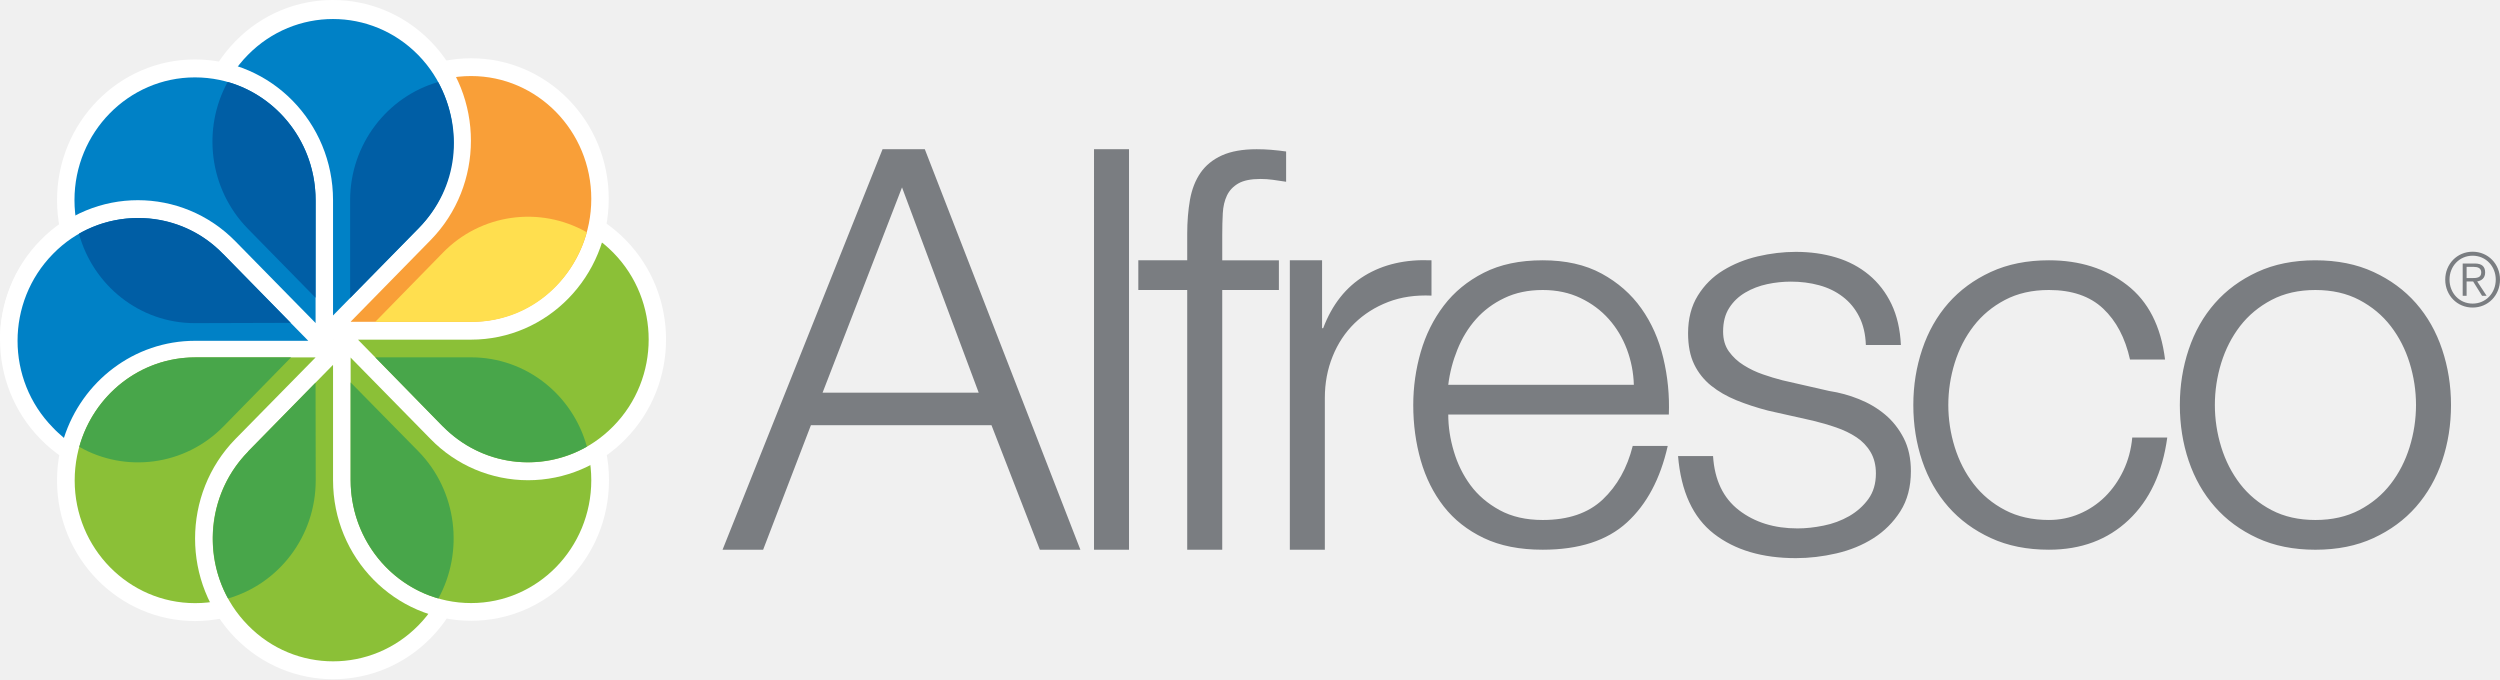
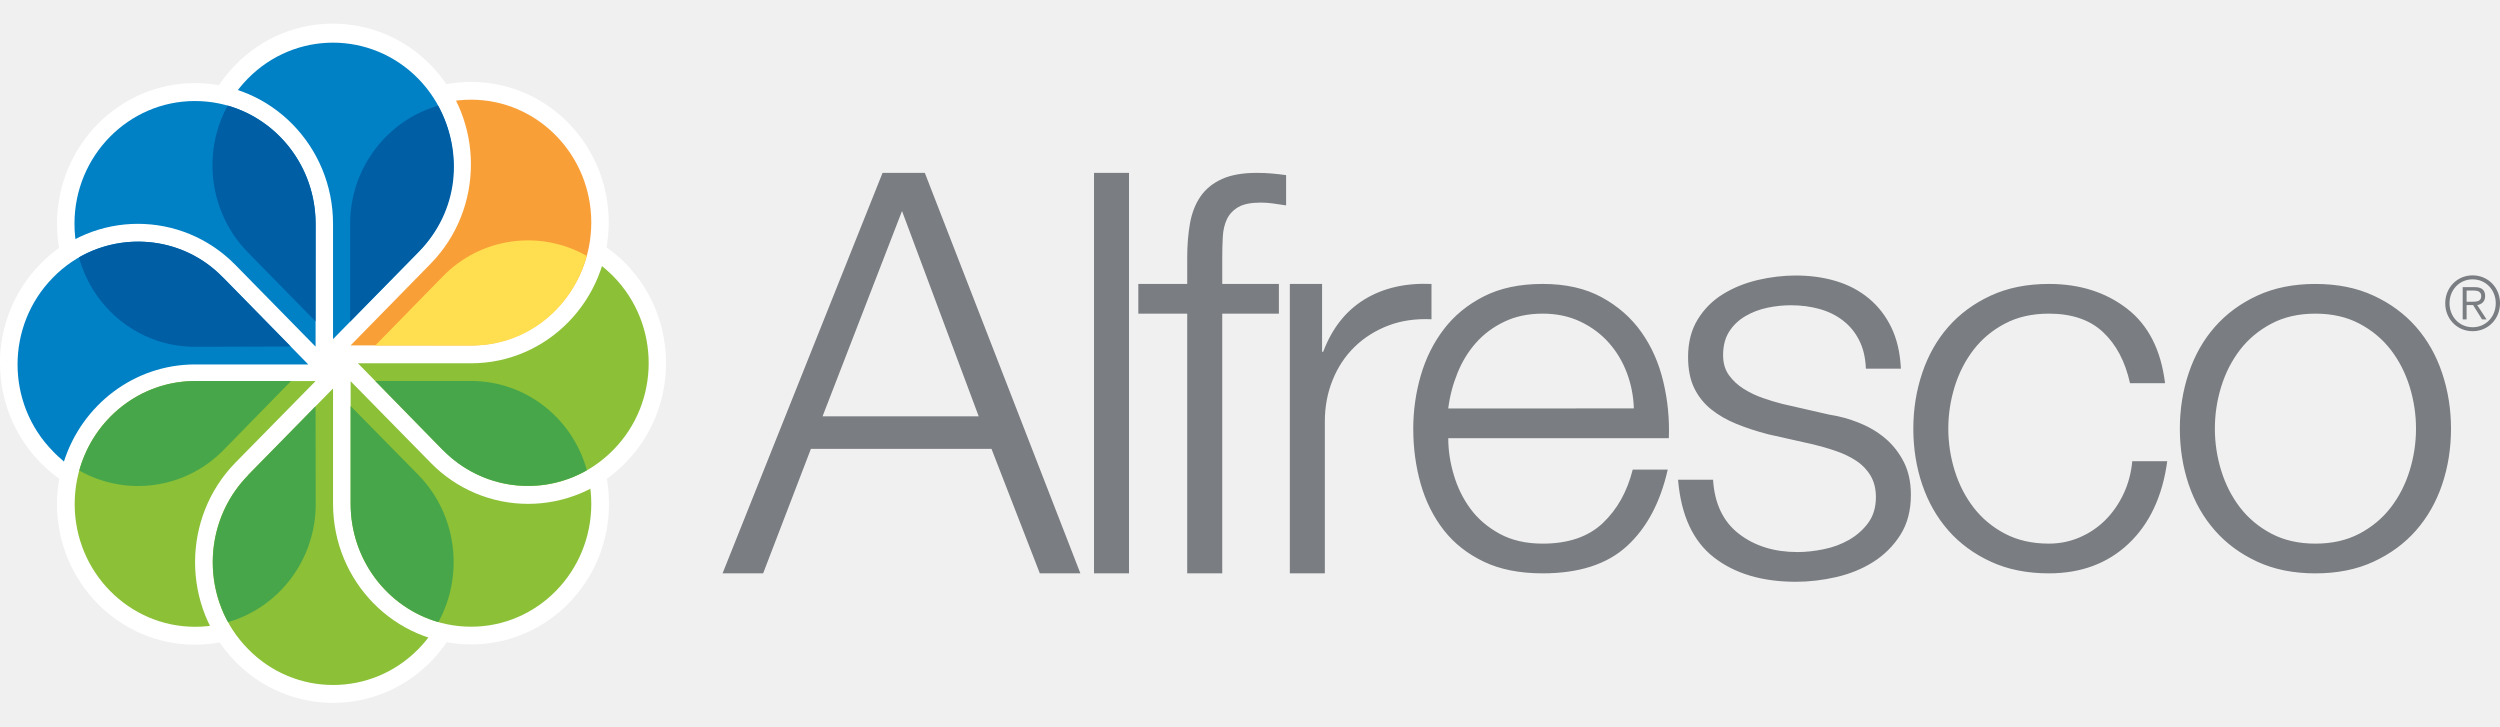
- <svg xmlns="http://www.w3.org/2000/svg" class="icon__logo" viewBox="-28.579 0.043 559.585 152.031">
+ <svg xmlns="http://www.w3.org/2000/svg" class="icon__logo" width="117" height="34" viewBox="-28.579 0.043 559.585 152.031">
  <path fill="#7A7D81" d="M133.156 123.088h9.08l10.694-27.868h40.42l10.82 27.868h9.078l-34.823-89.644h-9.457l-35.814 89.644zm40.167-81.102l17.165 45.95h-34.948l17.783-45.95zm42.974 81.102h7.834v-89.644h-7.833zm41.385-64.781h-12.68v-5.65c0-1.758.037-3.39.122-4.894.082-1.512.392-2.827.93-3.96.54-1.127 1.39-2.027 2.548-2.7 1.16-.667 2.82-1.003 4.98-1.003.91 0 1.823.064 2.736.187.907.126 1.903.272 2.98.44v-6.777a60.196 60.196 0 0 0-3.354-.374c-1-.084-2.075-.132-3.235-.132-3.153 0-5.744.464-7.777 1.38-2.03.92-3.63 2.22-4.788 3.89-1.16 1.68-1.943 3.69-2.364 6.027-.41 2.347-.62 4.9-.62 7.66v5.905h-10.944v6.65h10.943v58.132h7.841v-58.13h12.68v-6.65h.002zm2.448 64.781h7.835v-33.998c0-3.293.578-6.39 1.743-9.273 1.158-2.885 2.797-5.355 4.908-7.42 2.12-2.06 4.628-3.648 7.526-4.762 2.9-1.117 6.136-1.584 9.698-1.424v-7.903c-5.8-.252-10.797.895-14.985 3.45-4.184 2.56-7.27 6.466-9.264 11.742h-.245v-15.194h-7.217v64.78zm84.833-30.255a46.38 46.38 0 0 0-1.245-12.678c-.988-4.17-2.627-7.86-4.91-11.078-2.28-3.21-5.24-5.812-8.893-7.798-3.646-1.984-8.04-2.974-13.182-2.974s-9.536.93-13.184 2.787c-3.65 1.858-6.637 4.31-8.957 7.36-2.315 3.04-4.04 6.502-5.162 10.378a42.727 42.727 0 0 0-1.676 11.868c0 4.35.56 8.48 1.677 12.396 1.123 3.914 2.848 7.357 5.163 10.326 2.32 2.967 5.307 5.315 8.956 7.057 3.646 1.746 8.042 2.61 13.183 2.61 8.124 0 14.403-2.03 18.84-6.09 4.44-4.058 7.485-9.772 9.144-17.14h-7.836c-1.242 4.943-3.48 8.938-6.714 11.994-3.235 3.052-7.712 4.583-13.433 4.583-3.73 0-6.94-.734-9.64-2.203-2.693-1.474-4.872-3.338-6.53-5.585-1.655-2.246-2.9-4.772-3.724-7.562-.837-2.79-1.25-5.54-1.25-8.253h49.373v.003zm-49.375-6.66a31.01 31.01 0 0 1 2.053-7.89c1.04-2.582 2.422-4.853 4.164-6.81 1.743-1.957 3.856-3.537 6.35-4.72 2.482-1.195 5.34-1.797 8.576-1.797 3.15 0 5.968.603 8.458 1.796 2.49 1.186 4.603 2.765 6.343 4.722 1.74 1.956 3.086 4.214 4.04 6.74a24.634 24.634 0 0 1 1.558 7.958l-41.54.002zm101.318-8.909c-.166-3.513-.872-6.57-2.113-9.165-1.245-2.593-2.923-4.77-5.032-6.528-2.118-1.76-4.565-3.057-7.342-3.892-2.78-.84-5.788-1.26-9.018-1.26-2.817 0-5.656.337-8.52 1.004-2.86.673-5.45 1.722-7.768 3.145-2.33 1.418-4.217 3.306-5.664 5.642-1.45 2.348-2.18 5.157-2.18 8.418 0 2.764.454 5.085 1.368 6.97a13.752 13.752 0 0 0 3.792 4.77c1.617 1.3 3.506 2.386 5.664 3.267 2.154.876 4.516 1.65 7.087 2.32l10.076 2.26c1.738.422 3.46.916 5.16 1.506 1.702.586 3.214 1.316 4.543 2.198a10.08 10.08 0 0 1 3.17 3.327c.787 1.337 1.183 2.928 1.183 4.774 0 2.257-.564 4.165-1.678 5.712-1.125 1.552-2.557 2.824-4.29 3.832a18.924 18.924 0 0 1-5.727 2.125c-2.07.425-4.02.632-5.847.632-5.224 0-9.593-1.36-13.12-4.08-3.523-2.722-5.452-6.76-5.79-12.115h-7.835c.667 7.955 3.344 13.75 8.026 17.39 4.69 3.64 10.804 5.457 18.348 5.457 2.987 0 6.01-.353 9.08-1.062 3.065-.715 5.825-1.84 8.27-3.395a19.397 19.397 0 0 0 6.034-6.03c1.57-2.468 2.36-5.456 2.36-8.972 0-2.853-.537-5.318-1.615-7.415-1.077-2.086-2.466-3.843-4.168-5.267-1.7-1.422-3.647-2.576-5.847-3.455a29.715 29.715 0 0 0-6.652-1.82l-10.448-2.388a52.232 52.232 0 0 1-4.353-1.315 20.404 20.404 0 0 1-4.353-2.076 11.53 11.53 0 0 1-3.302-3.07c-.87-1.212-1.295-2.7-1.295-4.458 0-2.086.447-3.854 1.36-5.272.906-1.426 2.116-2.576 3.612-3.455 1.485-.876 3.125-1.5 4.907-1.882 1.783-.38 3.545-.56 5.285-.56 2.237 0 4.35.263 6.346.814 1.982.54 3.752 1.396 5.282 2.573 1.533 1.165 2.76 2.653 3.67 4.457.915 1.796 1.405 3.91 1.493 6.34h7.84v-.003zm59.129 3.262c-.912-7.45-3.753-13.017-8.52-16.696-4.775-3.684-10.597-5.525-17.476-5.525-4.898 0-9.227.866-13 2.608-3.773 1.74-6.95 4.076-9.52 7-2.567 2.93-4.512 6.37-5.84 10.325-1.327 3.955-1.992 8.107-1.992 12.458 0 4.43.665 8.6 1.99 12.517 1.33 3.916 3.274 7.336 5.843 10.266s5.744 5.255 9.52 6.997c3.773 1.746 8.103 2.61 13 2.61 7.21 0 13.156-2.22 17.842-6.654 4.688-4.435 7.57-10.585 8.646-18.454h-7.836c-.245 2.68-.915 5.146-1.99 7.403-1.08 2.262-2.448 4.206-4.1 5.842a18.36 18.36 0 0 1-5.726 3.828c-2.15.923-4.438 1.38-6.84 1.38-3.734 0-7.01-.74-9.83-2.216-2.822-1.48-5.158-3.434-7.024-5.853-1.863-2.417-3.273-5.17-4.23-8.245a31.795 31.795 0 0 1-1.433-9.424c0-3.2.48-6.335 1.433-9.42.958-3.073 2.366-5.827 4.23-8.243 1.865-2.42 4.2-4.37 7.022-5.852 2.82-1.484 6.097-2.224 9.832-2.224 5.137 0 9.182 1.382 12.122 4.142 2.95 2.768 4.954 6.576 6.034 11.43h7.84v-.002zm33.653-22.219c-4.89 0-9.222.866-12.997 2.61-3.77 1.74-6.944 4.075-9.508 6.998-2.577 2.93-4.52 6.37-5.85 10.326-1.324 3.954-1.99 8.108-1.99 12.457 0 4.43.666 8.6 1.99 12.52 1.33 3.915 3.274 7.334 5.85 10.263 2.563 2.93 5.738 5.258 9.51 7 3.774 1.746 8.106 2.61 12.996 2.61 4.896 0 9.23-.866 13-2.61 3.773-1.742 6.944-4.07 9.517-7 2.566-2.93 4.518-6.348 5.843-10.264 1.325-3.92 1.99-8.088 1.99-12.52 0-4.35-.665-8.502-1.99-12.455-1.325-3.955-3.276-7.394-5.843-10.325-2.573-2.923-5.743-5.26-9.518-7-3.77-1.744-8.103-2.608-13-2.608zm0 6.65c3.73 0 7.01.74 9.826 2.224 2.82 1.484 5.16 3.434 7.03 5.853 1.863 2.417 3.276 5.17 4.23 8.244a31.84 31.84 0 0 1 1.433 9.42 31.86 31.86 0 0 1-1.434 9.422c-.954 3.073-2.365 5.827-4.23 8.244-1.868 2.42-4.21 4.37-7.03 5.853-2.812 1.475-6.094 2.217-9.825 2.217-3.73 0-7.007-.74-9.82-2.217-2.822-1.48-5.163-3.434-7.037-5.853-1.855-2.417-3.27-5.17-4.22-8.245a31.754 31.754 0 0 1-1.428-9.424c0-3.2.474-6.335 1.427-9.42.95-3.073 2.365-5.827 4.22-8.243 1.875-2.42 4.216-4.37 7.037-5.852 2.814-1.484 6.09-2.224 9.82-2.224zm41.318-2.322c0 3.515-2.665 6.25-6.128 6.25s-6.13-2.735-6.13-6.25c0-3.506 2.667-6.25 6.13-6.25s6.128 2.744 6.128 6.25zm-11.3 0c0 2.99 2.2 5.363 5.172 5.363 2.968 0 5.178-2.37 5.178-5.363 0-2.986-2.21-5.356-5.178-5.356-2.97 0-5.172 2.37-5.172 5.355zm3.825 3.615h-.877v-7.226h2.714c1.6 0 2.312.704 2.312 2 0 1.282-.825 1.85-1.777 2.016l2.104 3.21h-1.017l-2-3.21h-1.46v3.21zm1.148-3.962c1.076 0 2.128-.035 2.128-1.264 0-1.007-.827-1.244-1.68-1.244h-1.596v2.508h1.148z" />
  <path fill="#FFF" d="M45.966 76.098l-21.026-21.463-.762-.782c-12.05-12.33-31.69-12.33-43.683-.048-12.09 12.273-12.09 32.232 0 44.52 11.993 12.32 31.58 12.32 43.625 0l21.846-22.227zM45.966 76.07v30.315l.043 1.114c0 17.38-13.846 31.556-30.913 31.556-17.068 0-30.91-14.086-30.91-31.47 0-17.4 13.894-31.518 30.91-31.518h30.87zM45.966 76.07v30.315l.043 1.114c0 17.38-13.846 31.556-30.913 31.556-17.068 0-30.91-14.086-30.91-31.47 0-17.4 13.894-31.518 30.91-31.518h30.87zM45.966 76.07v30.315l.043 1.114c0 17.38-13.846 31.556-30.913 31.556-17.068 0-30.91-14.086-30.91-31.47 0-1.937.204-3.813.52-5.62 12.046 8.55 28.704 7.34 39.413-3.634l21.846-22.235v-.028z" />
  <path fill="#8BC037" d="M15.098 80.042c-14.87 0-26.96 12.33-26.96 27.546 0 15.158 12.09 27.46 26.96 27.46 14.92 0 26.967-12.302 26.967-27.46v-27.546h-26.968z" />
  <path fill="#FFF" d="M45.966 76.07l21.01 21.424.864.78c12.002 12.315 12.058 32.305 0 44.583-12.09 12.29-31.624 12.29-43.72 0-12.046-12.278-12.046-32.246 0-44.555l21.847-22.232z" />
  <path fill="#8BC037" d="M26.94 101.13c-10.554 10.736-10.554 28.183 0 38.888 10.503 10.74 27.585 10.74 38.138 0 10.507-10.707 10.507-28.15 0-38.888l-.878-.806-18.234-18.618-19.026 19.388v.036z" />
  <path fill="#FFF" d="M45.966 76.07h29.77l1.083-.055c17.07 0 30.915 14.11 30.915 31.514 0 17.41-13.796 31.465-30.864 31.465-17.067 0-30.902-14.08-30.902-31.466v-31.458z" />
  <path fill="#8BC037" d="M49.906 107.53c0 15.193 12.04 27.5 26.964 27.5 14.856 0 26.9-12.307 26.9-27.5 0-15.214-12.044-27.488-26.9-27.488h-26.964v27.488z" />
  <path fill="#FFF" d="M45.966 76.07l21.008-21.457.814-.808c12.052-12.282 31.627-12.333 43.676-.056 12.052 12.314 12.052 32.243 0 44.552a30.445 30.445 0 0 1-43.676 0l-21.822-22.231z" />
  <path fill="#8BC037" d="M70.606 95.456c10.46 10.77 27.532 10.77 38.09 0 10.56-10.72 10.56-28.115 0-38.862-10.558-10.735-27.63-10.735-38.09 0l-.865.84-18.2 18.635 18.97 19.363.096.023z" />
  <path fill="#FFF" d="M45.966 76.07v-31.47c0-17.37 13.78-31.512 30.903-31.512 17.02 0 30.808 14.05 30.808 31.46 0 17.405-13.786 31.52-30.81 31.52h-30.9z" />
  <path fill="#F99F38" d="M76.87 72.068c14.855 0 26.9-12.31 26.9-27.517 0-15.148-12.044-27.487-26.9-27.487-14.923 0-27.02 12.34-27.02 27.488l.055 1.18v26.337h26.965z" />
  <path fill="#FFF" d="M45.966 76.07l-21.026-21.457-.82-.76c-12.046-12.33-12.046-32.303 0-44.582 11.996-12.304 31.583-12.304 43.67 0 12.052 12.28 12.052 32.252 0 44.534l-21.824 22.265z" />
  <path fill="#0081C6" d="M65.022 51.243c10.503-10.74 10.503-28.17 0-38.895-10.548-10.73-27.58-10.73-38.13 0-10.562 10.725-10.562 28.155 0 38.895l.768.824 18.307 18.586 19-19.362.055-.047z" />
  <path fill="#FFF" d="M45.966 76.325h-29.744l-1.124.03c-17.016 0-30.91-14.116-30.91-31.51 0-17.383 13.842-31.496 30.858-31.496 17.07 0 30.92 14.112 30.92 31.505v31.47z" />
  <path fill="#0081C6" d="M42.06 44.855c0-15.194-12.045-27.49-27.014-27.49-14.862 0-26.955 12.296-26.955 27.47 0 15.18 12.094 27.52 26.956 27.52l1.176-.03h25.837v-27.47z" />
  <path fill="#FFF" d="M45.966 76.325l-74.545.03c0-8.05 2.97-16.12 9.075-22.292 11.992-12.28 31.58-12.28 43.625 0l21.846 22.262z" />
  <path fill="#0081C6" d="M21.352 56.888l19.07 19.437h-25.324c-13.686 0-25.325 9.097-29.367 21.737-.823-.73-1.697-1.47-2.46-2.3-10.56-10.737-10.56-28.108 0-38.874 10.452-10.724 27.578-10.724 38.082 0" />
  <path fill="#005EA5" d="M21.4 56.912l15.09 15.396-21.464.066c-12.354 0-22.772-8.463-25.933-20.02 10.247-5.854 23.667-4.447 32.257 4.536l.05.022zm20.67-12.002l-.023 21.778-15.15-15.45c-8.725-8.914-10.26-22.4-4.518-32.853 11.326 3.235 19.688 13.85 19.688 26.466v.06h.002zm7.72 21.826v-21.846c0-12.588 8.348-23.22 19.69-26.483 5.735 10.48 4.655 23.62-4.347 32.703l-15.343 15.626z" />
  <path fill="#FFDF4F" d="M55.42 72.08l15.135-15.474a26.582 26.582 0 0 1 32.217-4.565c-3.238 11.549-13.117 19.849-25.276 20.049l-22.077-.01z" />
  <path fill="#48A64A" d="M55.418 80.025h21.424c12.354 0 22.763 8.414 25.945 19.99-10.31 5.876-23.544 4.337-32.302-4.567l-15.067-15.423zm-5.514 27.359v-21.74l15.174 15.425c8.725 8.93 10.2 22.48 4.466 32.933-11.33-3.25-19.64-13.908-19.64-26.513v-.106zm-22.929-6.306l15.08-15.382.035 21.854c0 12.597-8.297 23.184-19.628 26.45-5.74-10.474-4.202-23.99 4.513-32.88v-.042zm-11.725-21.046h21.327l-15.123 15.448c-8.706 8.895-22.05 10.432-32.292 4.58 3.22-11.583 13.64-20.027 25.995-20.027h.094z" />
</svg>
